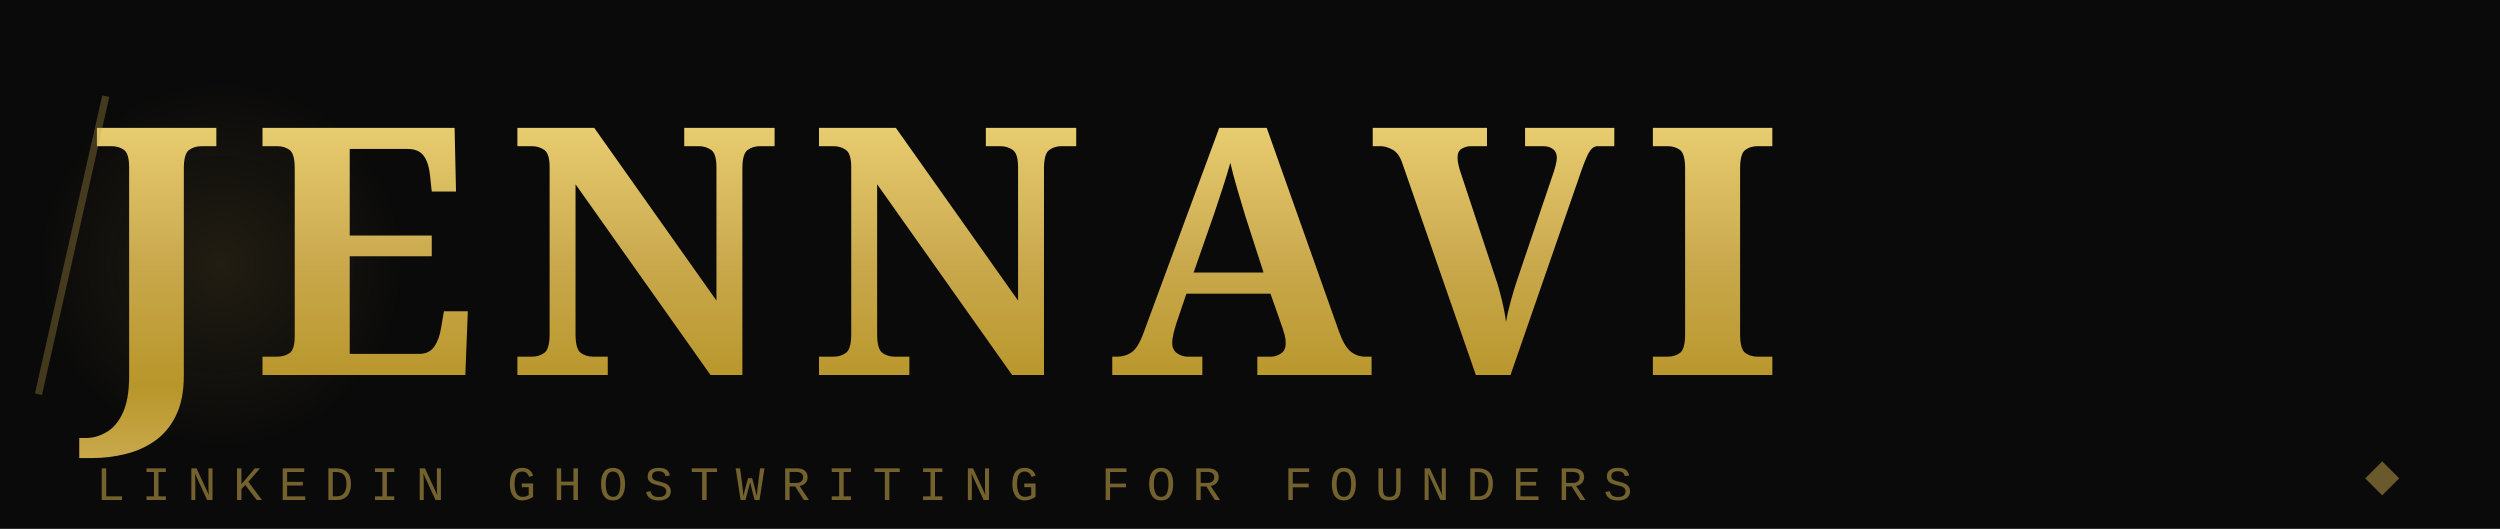
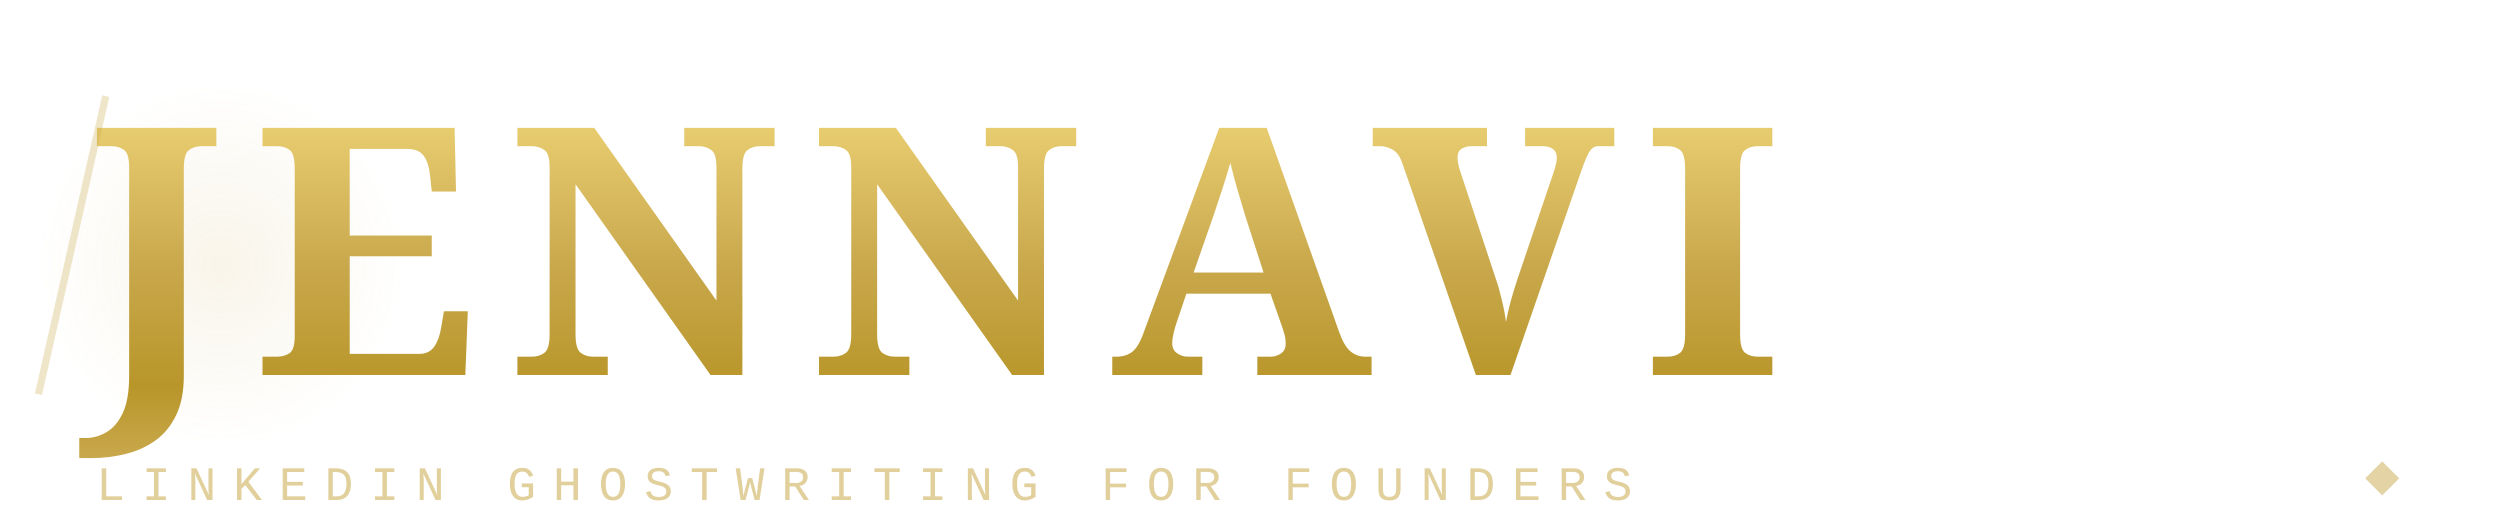
<svg xmlns="http://www.w3.org/2000/svg" viewBox="0 0 520 110" role="img" aria-label="Jennavi - LinkedIn Ghostwriting for Founders">
  <defs>
    <linearGradient id="jnGold" x1="0%" y1="0%" x2="0%" y2="100%">
      <stop offset="0%" stop-color="#E8CC70" />
      <stop offset="42%" stop-color="#C9A84C" />
      <stop offset="78%" stop-color="#B8962A" />
      <stop offset="100%" stop-color="#C9A84C" />
    </linearGradient>
    <radialGradient id="jGlow" cx="50%" cy="50%" r="50%">
      <stop offset="0%" stop-color="#C9A84C" stop-opacity="0.12" />
      <stop offset="100%" stop-color="#C9A84C" stop-opacity="0" />
    </radialGradient>
  </defs>
-   <rect width="520" height="110" fill="#0a0a0a" />
  <ellipse cx="46" cy="55" rx="38" ry="38" fill="url(#jGlow)" />
  <text x="18" y="78" font-family="'Garamond', 'Cormorant Garamond', 'EB Garamond', Georgia, serif" font-weight="700" font-size="72" letter-spacing="6" fill="url(#jnGold)" dominant-baseline="auto">JENNAVI</text>
  <line x1="18" y1="88" x2="502" y2="88" stroke="url(#jnGold)" stroke-width="1" stroke-opacity="0.45" />
  <text x="20" y="104" font-family="'DM Mono', 'Courier New', monospace" font-size="10" font-weight="400" letter-spacing="3.5" fill="#C9A84C" fill-opacity="0.55">LINKEDIN GHOSTWRITING FOR FOUNDERS</text>
  <rect x="493" y="97" width="5" height="5" transform="rotate(45 495.5 99.5)" fill="#C9A84C" fill-opacity="0.5" />
  <line x1="8" y1="82" x2="22" y2="20" stroke="#C9A84C" stroke-width="1.5" stroke-opacity="0.3" />
</svg>
